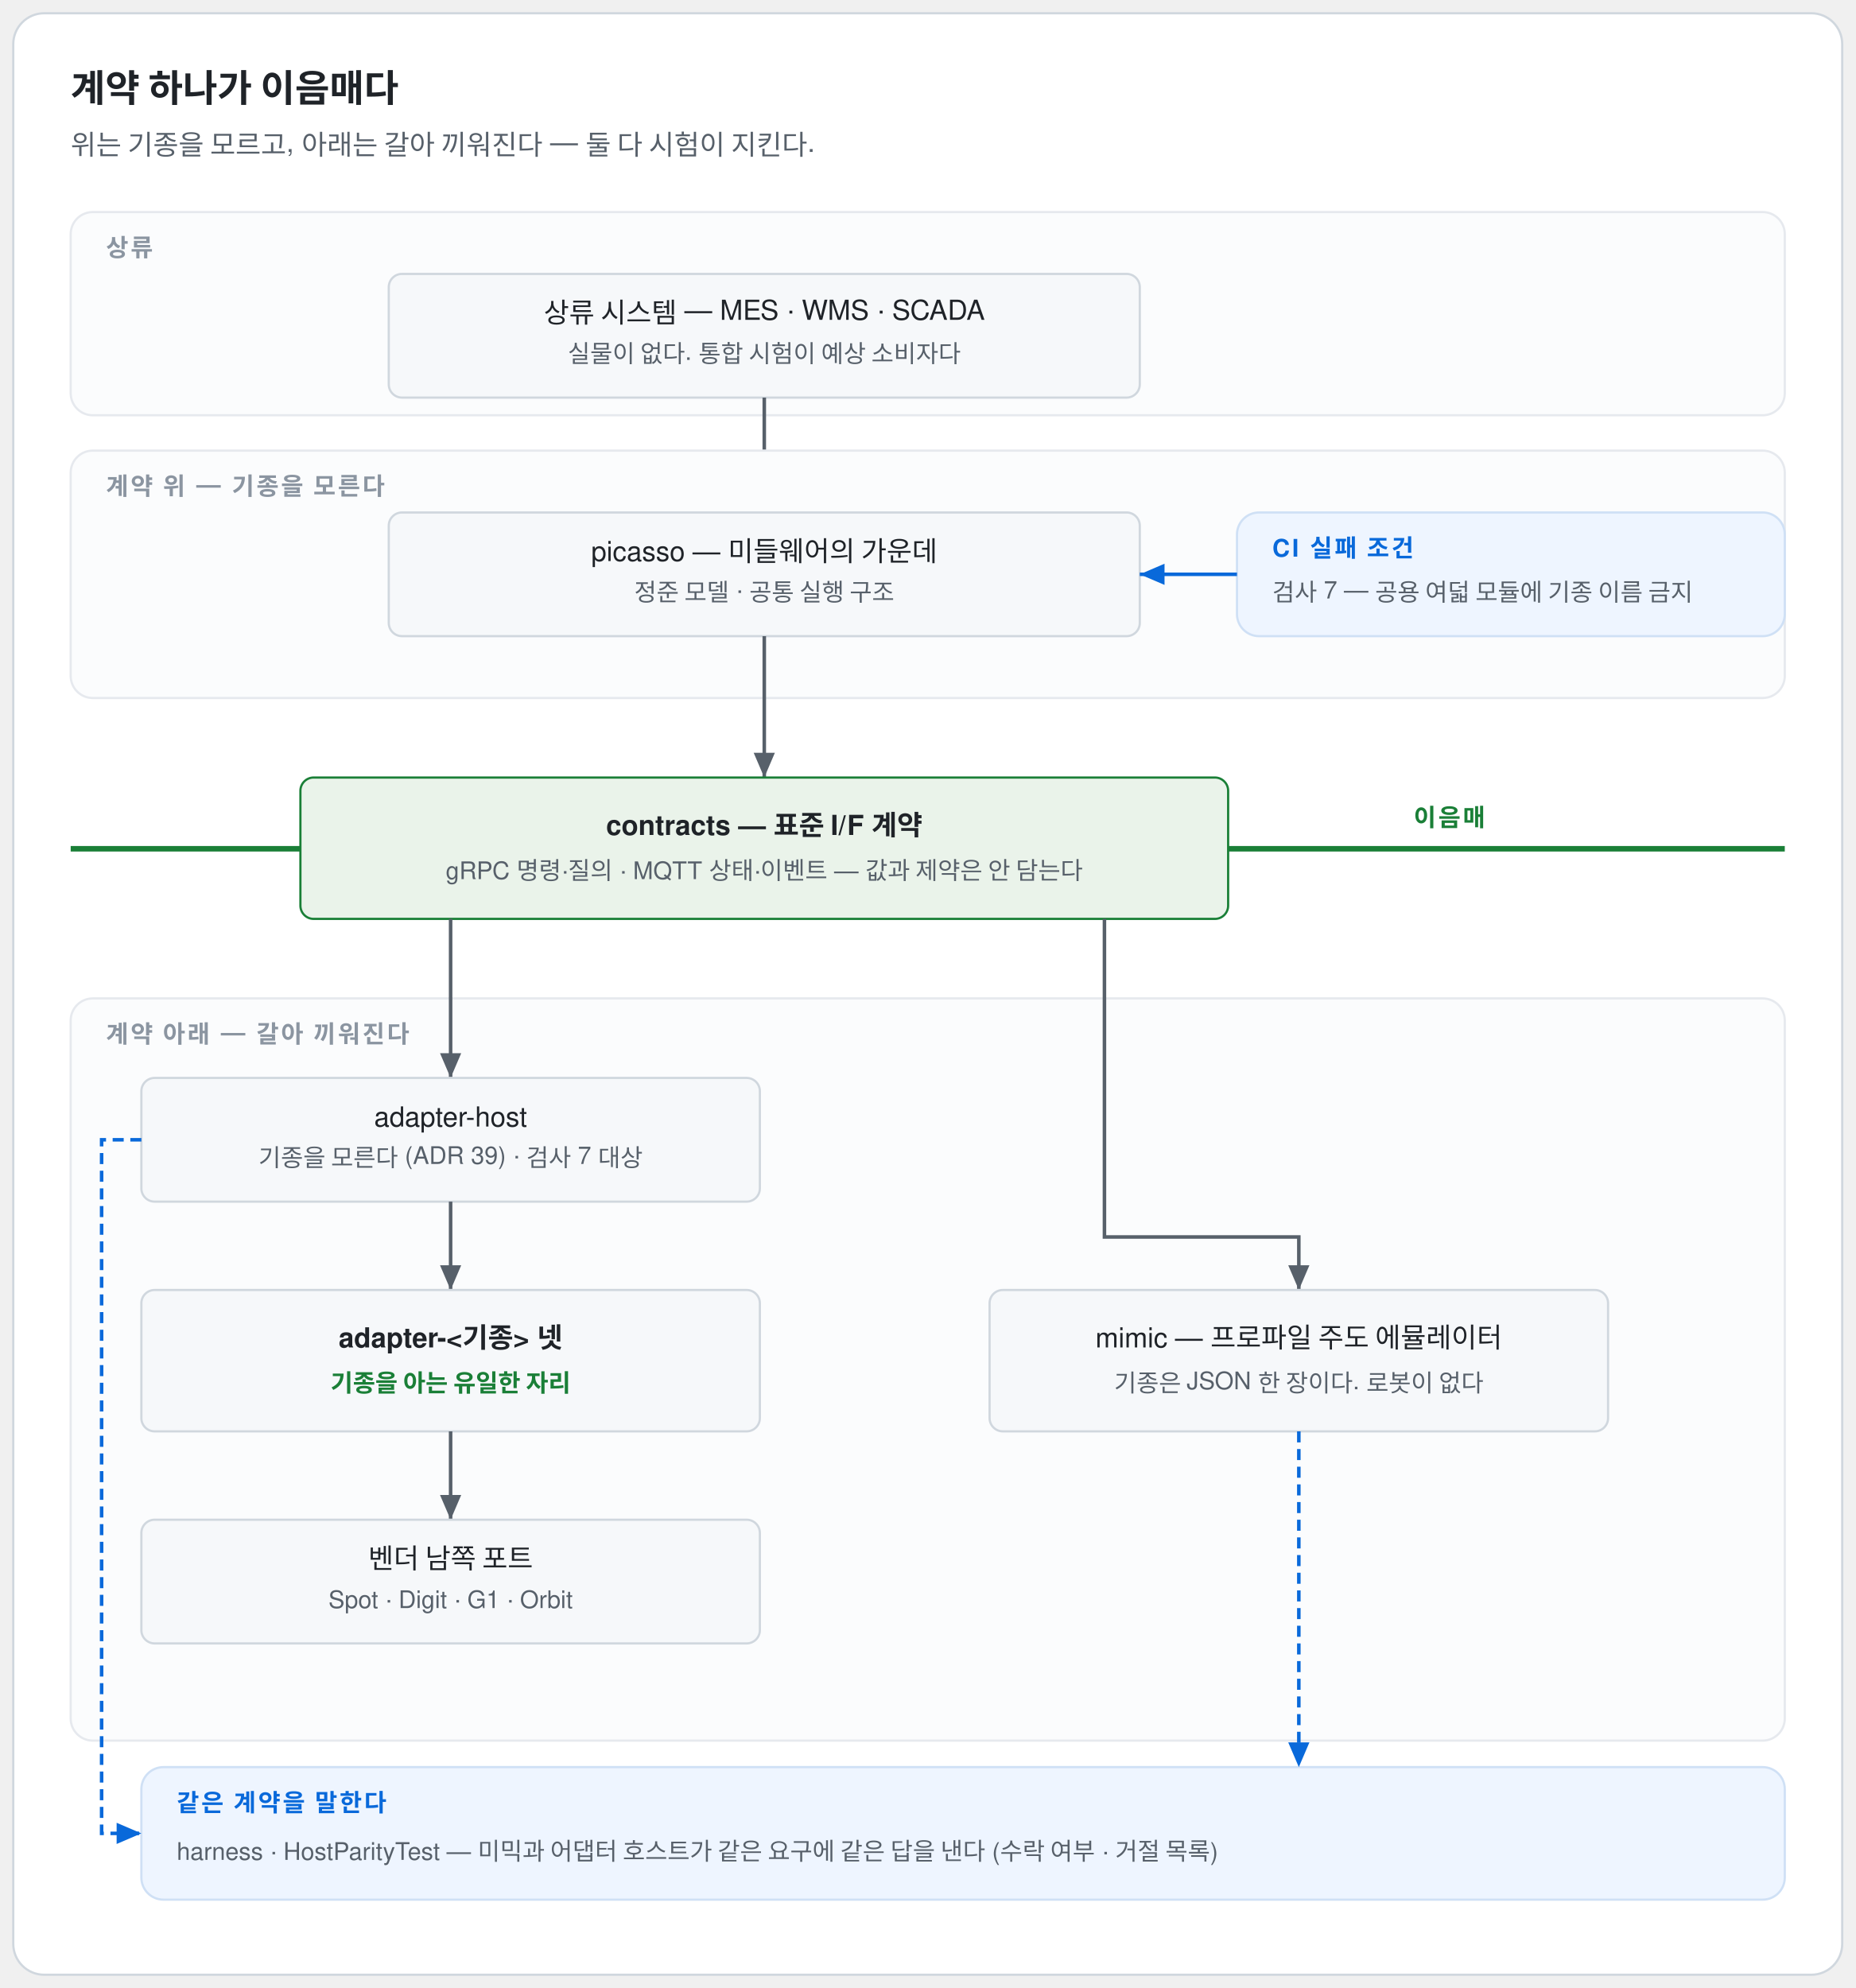
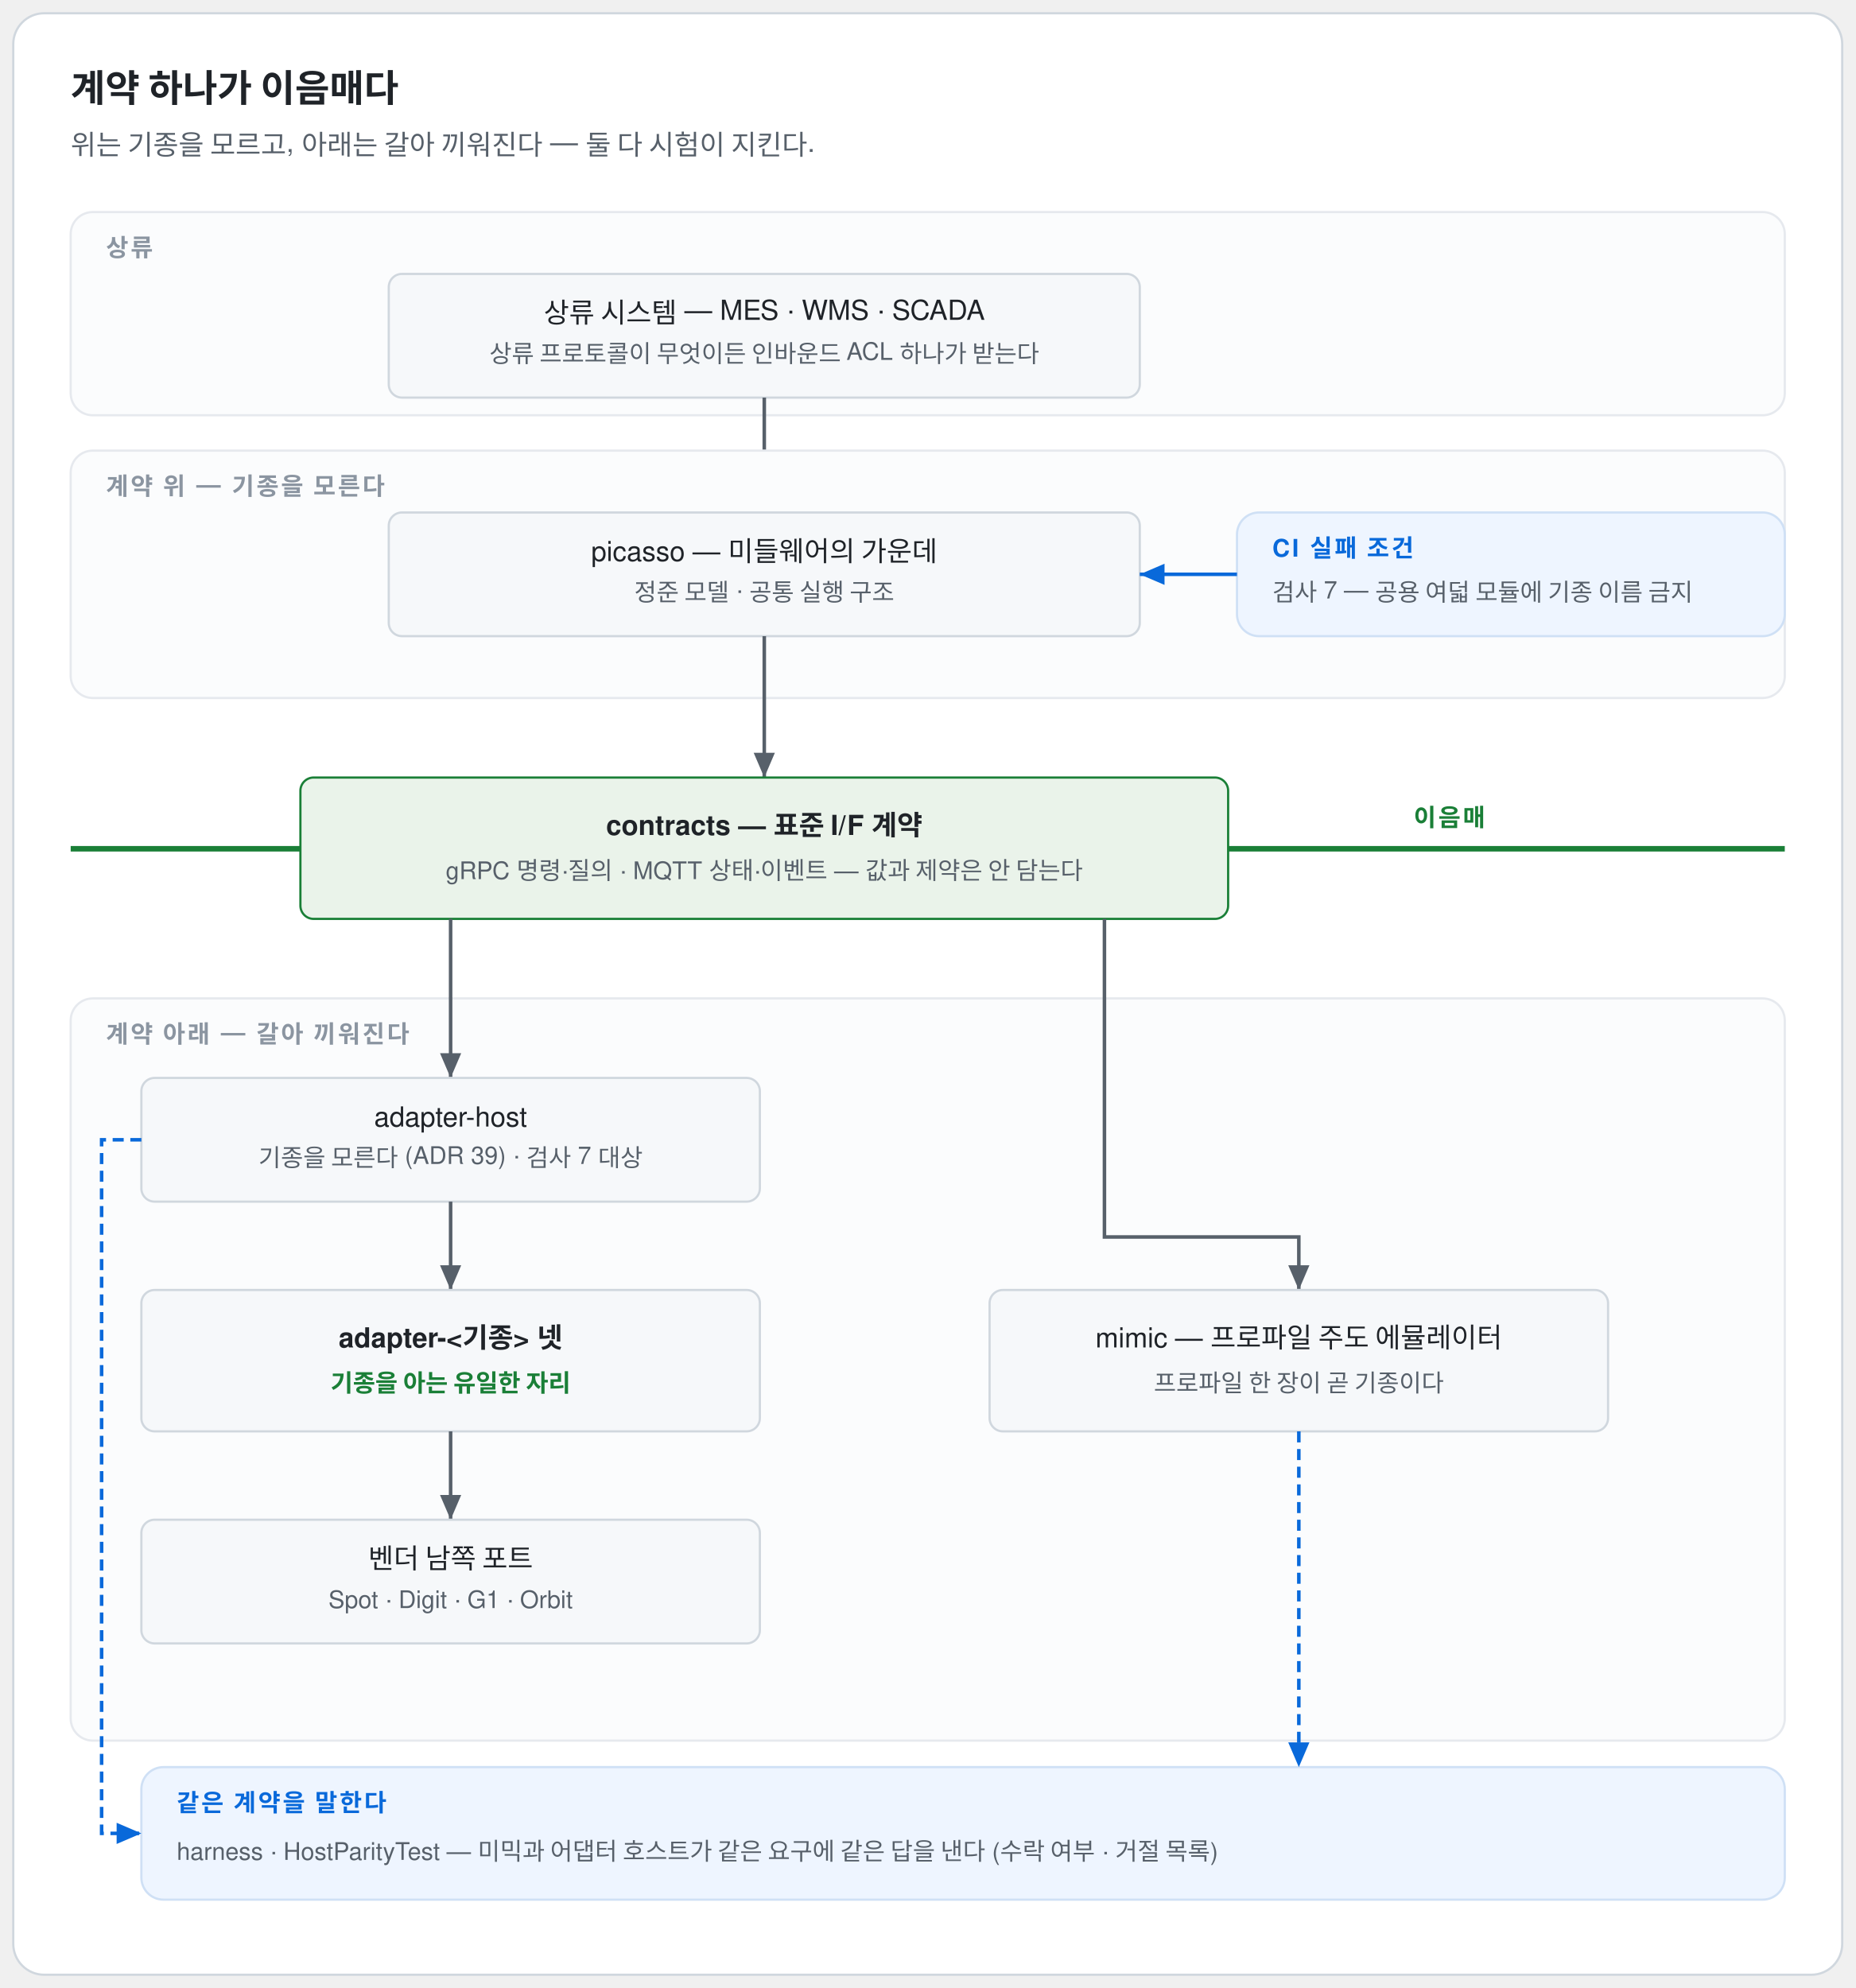
<svg xmlns="http://www.w3.org/2000/svg" width="840" height="900" viewBox="0 0 840 900" font-family="Malgun Gothic,Apple SD Gothic Neo,Noto Sans KR,Segoe UI,-apple-system,Helvetica,Arial,sans-serif">
  <defs>
    <marker id="am" markerWidth="9" markerHeight="9" refX="7" refY="3" orient="auto">
      <path d="M0,0 L7,3 L0,6 Z" fill="#57606a" />
    </marker>
    <marker id="ab" markerWidth="9" markerHeight="9" refX="7" refY="3" orient="auto">
      <path d="M0,0 L7,3 L0,6 Z" fill="#0969da" />
    </marker>
  </defs>
  <rect x="6" y="6" width="828" height="888" rx="14" fill="#ffffff" stroke="#d0d7de" />
  <text x="32" y="46" font-size="17" font-weight="600" fill="#1f2328">계약 하나가 이음매다</text>
  <text x="32" y="70" font-size="12.5" fill="#57606a">위는 기종을 모르고, 아래는 갈아 끼워진다 — 둘 다 시험이 지킨다.</text>
  <rect x="32" y="96" width="776" height="92" rx="10" fill="#fbfcfd" stroke="#e6e9ee" />
  <text x="48" y="116" font-size="11" font-weight="700" fill="#8b95a1" letter-spacing="1">상류</text>
  <rect x="176" y="124" width="340" height="56" rx="6" fill="#f6f8fa" stroke="#d0d7de" />
  <text x="346" y="146" font-size="12.5" fill="#1f2328" text-anchor="middle">상류 시스템 — MES · WMS · SCADA</text>
-   <text x="346" y="164" font-size="11" fill="#57606a" text-anchor="middle">실물이 없다. 통합 시험이 예상 소비자다</text>
+   <text x="346" y="164" font-size="11" fill="#57606a" text-anchor="middle">상류 프로토콜이 무엇이든 인바운드 ACL 하나가 받는다</text>
  <polyline points="346,180 346,228" fill="none" stroke="#57606a" stroke-width="1.6" marker-end="url(#am)" />
  <rect x="32" y="204" width="776" height="112" rx="10" fill="#fbfcfd" stroke="#e6e9ee" />
  <text x="48" y="224" font-size="11" font-weight="700" fill="#8b95a1" letter-spacing="1">계약 위 — 기종을 모른다</text>
  <rect x="176" y="232" width="340" height="56" rx="6" fill="#f6f8fa" stroke="#d0d7de" />
  <text x="346" y="254" font-size="12.5" fill="#1f2328" text-anchor="middle">picasso — 미들웨어의 가운데</text>
  <text x="346" y="272" font-size="11" fill="#57606a" text-anchor="middle">정준 모델 · 공통 실행 구조</text>
  <rect x="560" y="232" width="248" height="56" rx="10" fill="#eef5ff" stroke="#cfe0f5" />
  <text x="576" y="252" font-size="11" font-weight="700" fill="#0969da" letter-spacing="1">CI 실패 조건</text>
  <text x="576" y="272" font-size="11" fill="#57606a">검사 7 — 공용 여덟 모듈에 기종 이름 금지</text>
  <polyline points="560,260 516,260" fill="none" stroke="#0969da" stroke-width="1.6" marker-end="url(#ab)" />
  <polyline points="346,288 346,352" fill="none" stroke="#57606a" stroke-width="1.6" marker-end="url(#am)" />
  <rect x="32" y="383" width="104" height="2.5" fill="#1a7f37" />
  <rect x="556" y="383" width="252" height="2.5" fill="#1a7f37" />
  <text x="640" y="374" font-size="11" font-weight="700" fill="#1a7f37" letter-spacing="1">이음매</text>
  <rect x="136" y="352" width="420" height="64" rx="6" fill="#eaf3ea" stroke="#1a7f37" />
  <text x="346" y="378" font-size="12.5" font-weight="600" fill="#1f2328" text-anchor="middle">contracts — 표준 I/F 계약</text>
  <text x="346" y="398" font-size="11" fill="#57606a" text-anchor="middle">gRPC 명령·질의 · MQTT 상태·이벤트 — 값과 제약은 안 담는다</text>
  <rect x="32" y="452" width="776" height="336" rx="10" fill="#fbfcfd" stroke="#e6e9ee" />
  <text x="48" y="472" font-size="11" font-weight="700" fill="#8b95a1" letter-spacing="1">계약 아래 — 갈아 끼워진다</text>
  <polyline points="204,416 204,488" fill="none" stroke="#57606a" stroke-width="1.6" marker-end="url(#am)" />
  <polyline points="500,416 500,560 588,560 588,584" fill="none" stroke="#57606a" stroke-width="1.6" marker-end="url(#am)" />
  <rect x="64" y="488" width="280" height="56" rx="6" fill="#f6f8fa" stroke="#d0d7de" />
  <text x="204" y="510" font-size="12.5" fill="#1f2328" text-anchor="middle">adapter-host</text>
  <text x="204" y="528" font-size="11" fill="#57606a" text-anchor="middle">기종을 모른다 (ADR 39) · 검사 7 대상</text>
  <polyline points="204,544 204,584" fill="none" stroke="#57606a" stroke-width="1.6" marker-end="url(#am)" />
  <rect x="64" y="584" width="280" height="64" rx="6" fill="#f6f8fa" stroke="#d0d7de" />
  <text x="204" y="610" font-size="12.5" font-weight="600" fill="#1f2328" text-anchor="middle">adapter-&lt;기종&gt; 넷</text>
  <text x="204" y="630" font-size="11" font-weight="700" fill="#1a7f37" text-anchor="middle">기종을 아는 유일한 자리</text>
  <polyline points="204,648 204,688" fill="none" stroke="#57606a" stroke-width="1.6" marker-end="url(#am)" />
  <rect x="64" y="688" width="280" height="56" rx="6" fill="#f6f8fa" stroke="#d0d7de" />
  <text x="204" y="710" font-size="12.5" fill="#1f2328" text-anchor="middle">벤더 남쪽 포트</text>
  <text x="204" y="728" font-size="11" fill="#57606a" text-anchor="middle">Spot · Digit · G1 · Orbit</text>
  <rect x="448" y="584" width="280" height="64" rx="6" fill="#f6f8fa" stroke="#d0d7de" />
  <text x="588" y="610" font-size="12.5" fill="#1f2328" text-anchor="middle">mimic — 프로파일 주도 에뮬레이터</text>
-   <text x="588" y="630" font-size="11" fill="#57606a" text-anchor="middle">기종은 JSON 한 장이다. 로봇이 없다</text>
+   <text x="588" y="630" font-size="11" fill="#57606a" text-anchor="middle">프로파일 한 장이 곧 기종이다</text>
  <rect x="64" y="800" width="744" height="60" rx="10" fill="#eef5ff" stroke="#cfe0f5" />
  <text x="80" y="820" font-size="11" font-weight="700" fill="#0969da" letter-spacing="1">같은 계약을 말한다</text>
  <text x="80" y="842" font-size="11" fill="#57606a">harness · HostParityTest — 미믹과 어댑터 호스트가 같은 요구에 같은 답을 낸다 (수락 여부 · 거절 목록)</text>
  <polyline points="64,516 46,516 46,830 64,830" fill="none" stroke="#0969da" stroke-width="1.6" stroke-dasharray="5 3" marker-end="url(#ab)" />
  <polyline points="588,648 588,800" fill="none" stroke="#0969da" stroke-width="1.6" stroke-dasharray="5 3" marker-end="url(#ab)" />
</svg>
